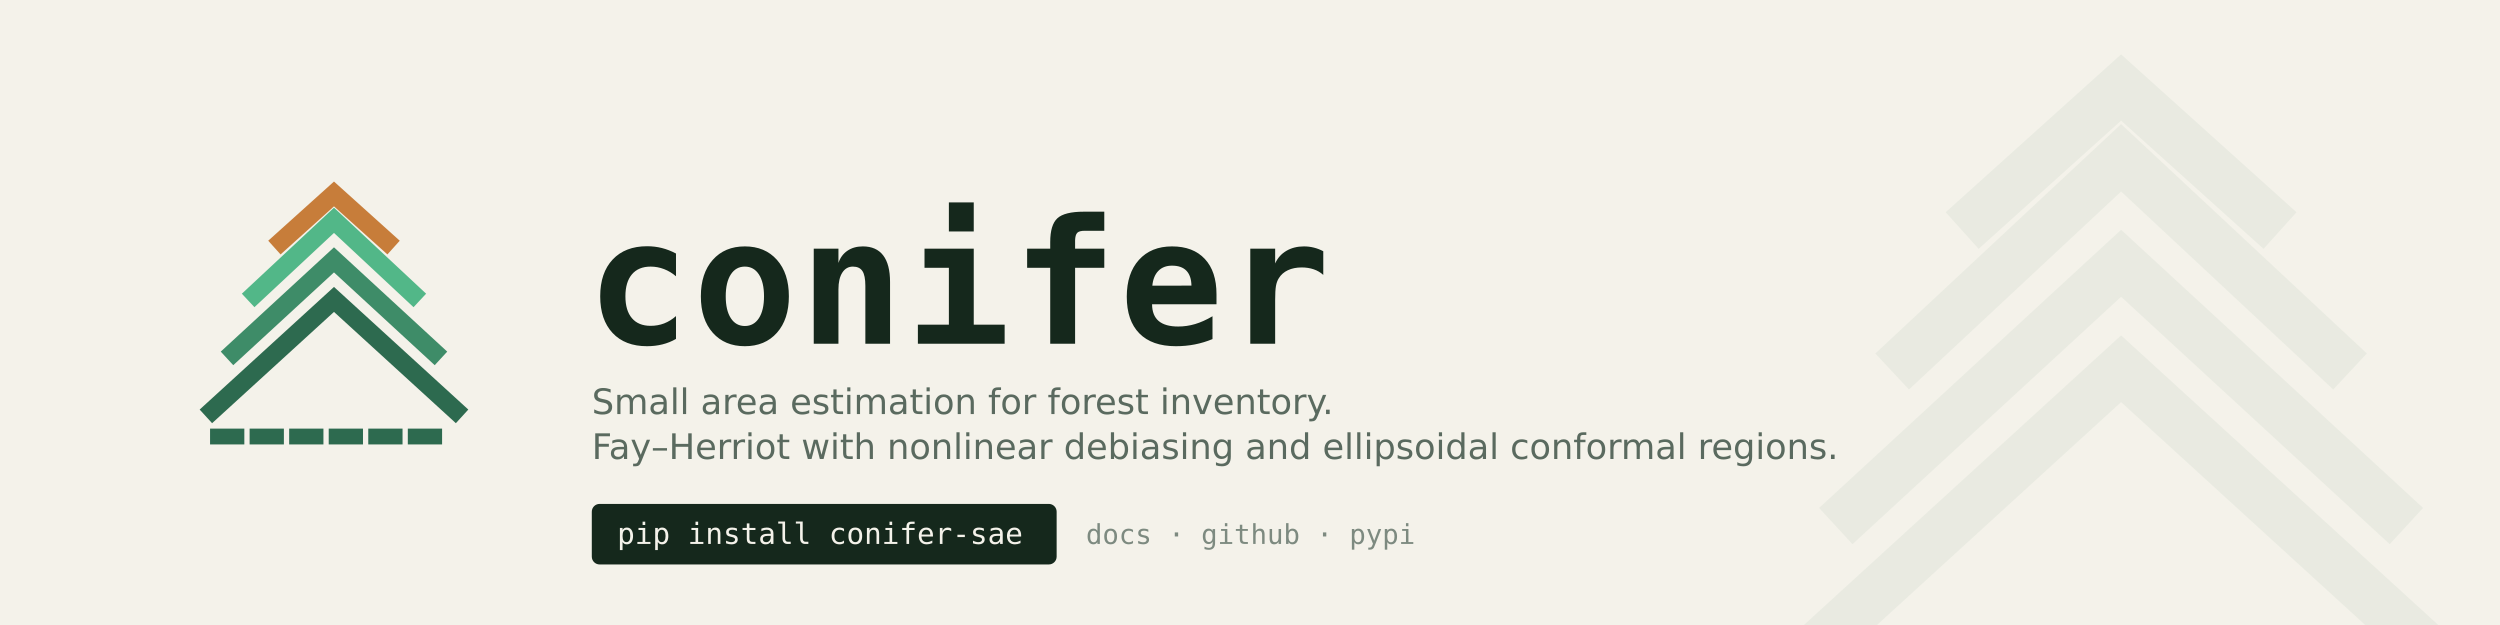
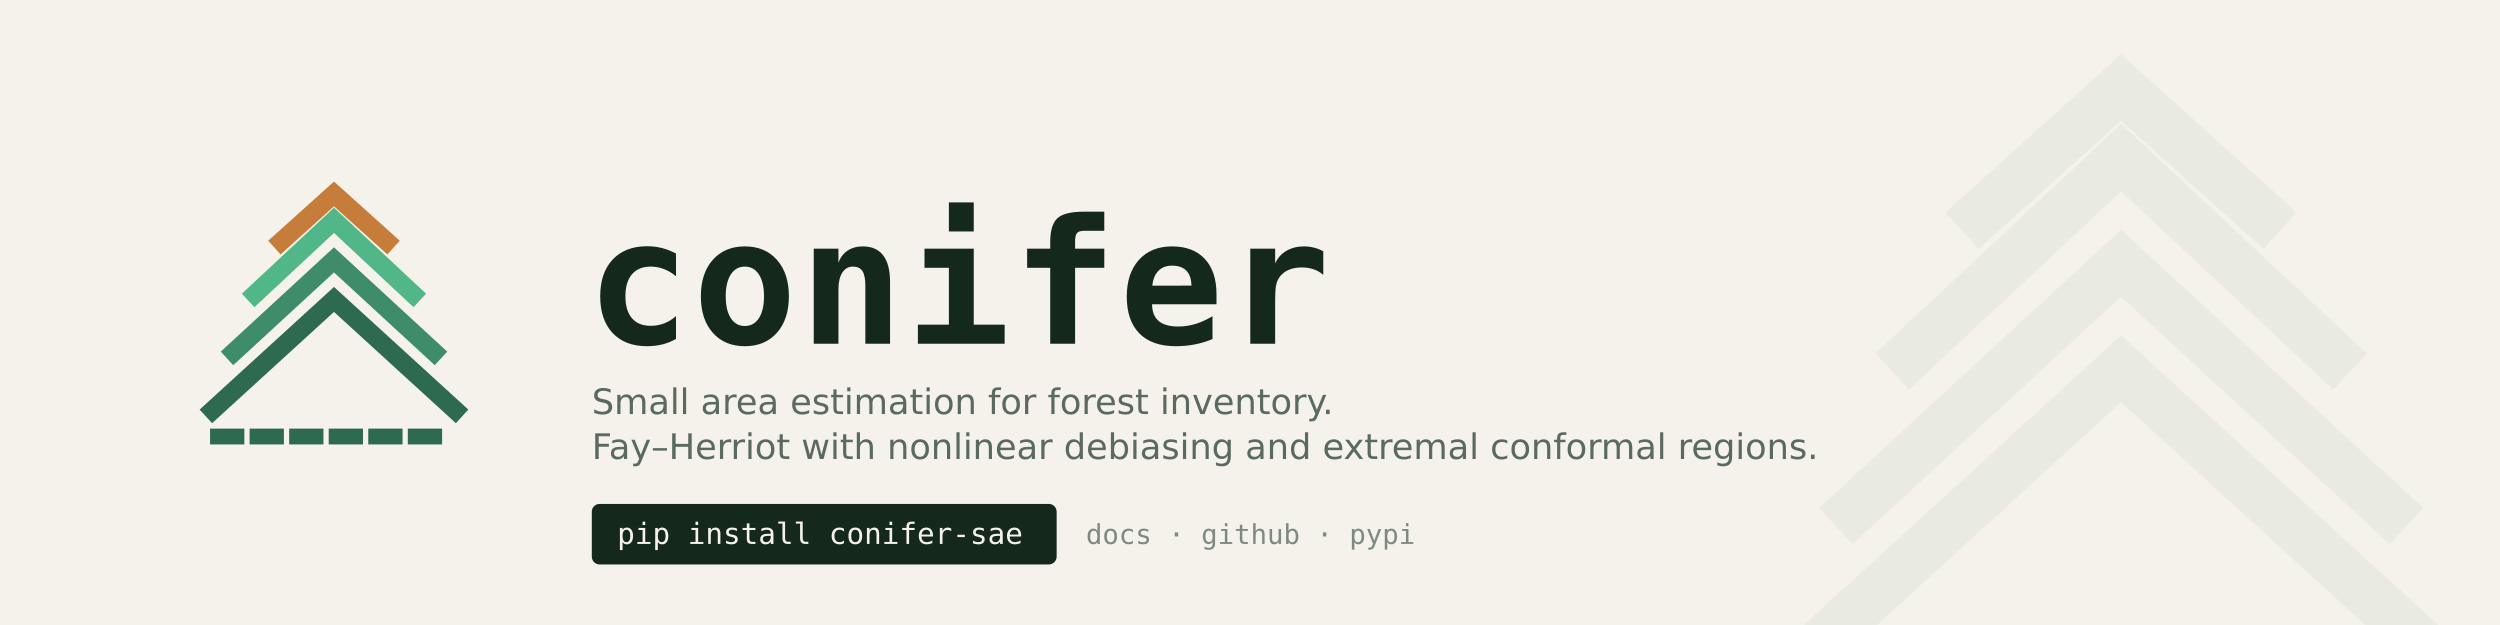
<svg xmlns="http://www.w3.org/2000/svg" width="2560" height="640" viewBox="0 0 2560 640">
  <rect width="2560" height="640" fill="#F4F2EA" />
  <g opacity="0.06" transform="translate(1740,-40) scale(7.2)" fill="none" stroke="#2D6A4F" stroke-width="7" stroke-linecap="square">
    <path d="M14 100 L60 58 L106 100" />
    <path d="M22 78 L60 43 L98 78" />
    <path d="M30 56 L60 28 L90 56" />
    <path d="M40 36 L60 18 L80 36" />
  </g>
  <g transform="translate(180,150) scale(2.7)" fill="none" stroke-linecap="square" stroke-width="7">
    <path d="M14 100 L60 58 L106 100" stroke="#2D6A4F" />
    <path d="M22 78 L60 43 L98 78" stroke="#3E8C68" />
    <path d="M30 56 L60 28 L90 56" stroke="#52B788" />
    <path d="M40 36 L60 18 L80 36" stroke="#C77D3A" />
    <line x1="16" y1="110" x2="104" y2="110" stroke="#2D6A4F" stroke-width="6" stroke-dasharray="7 8" />
  </g>
  <text x="600" y="352" font-family="DejaVu Sans Mono, monospace" font-weight="bold" font-size="178" fill="#15281C" letter-spacing="2">conifer</text>
  <text x="606" y="424" font-family="DejaVu Sans, sans-serif" font-size="36" fill="#5A6A5F">Small area estimation for forest inventory.</text>
-   <text x="606" y="470" font-family="DejaVu Sans, sans-serif" font-size="36" fill="#5A6A5F">Fay–Herriot with nonlinear debiasing and ellipsoidal conformal regions.</text>
+   <text x="606" y="470" font-family="DejaVu Sans, sans-serif" font-size="36" fill="#5A6A5F">Fay–Herriot with nonlinear debiasing and extremal conformal regions.</text>
  <rect x="606" y="516" width="476" height="62" rx="8" fill="#15281C" />
  <text x="632" y="557" font-family="DejaVu Sans Mono, monospace" font-size="30" fill="#F4F2EA">pip install conifer-sae</text>
  <text x="1112" y="557" font-family="DejaVu Sans Mono, monospace" font-size="28" fill="#7D8A80">docs · github · pypi</text>
</svg>
